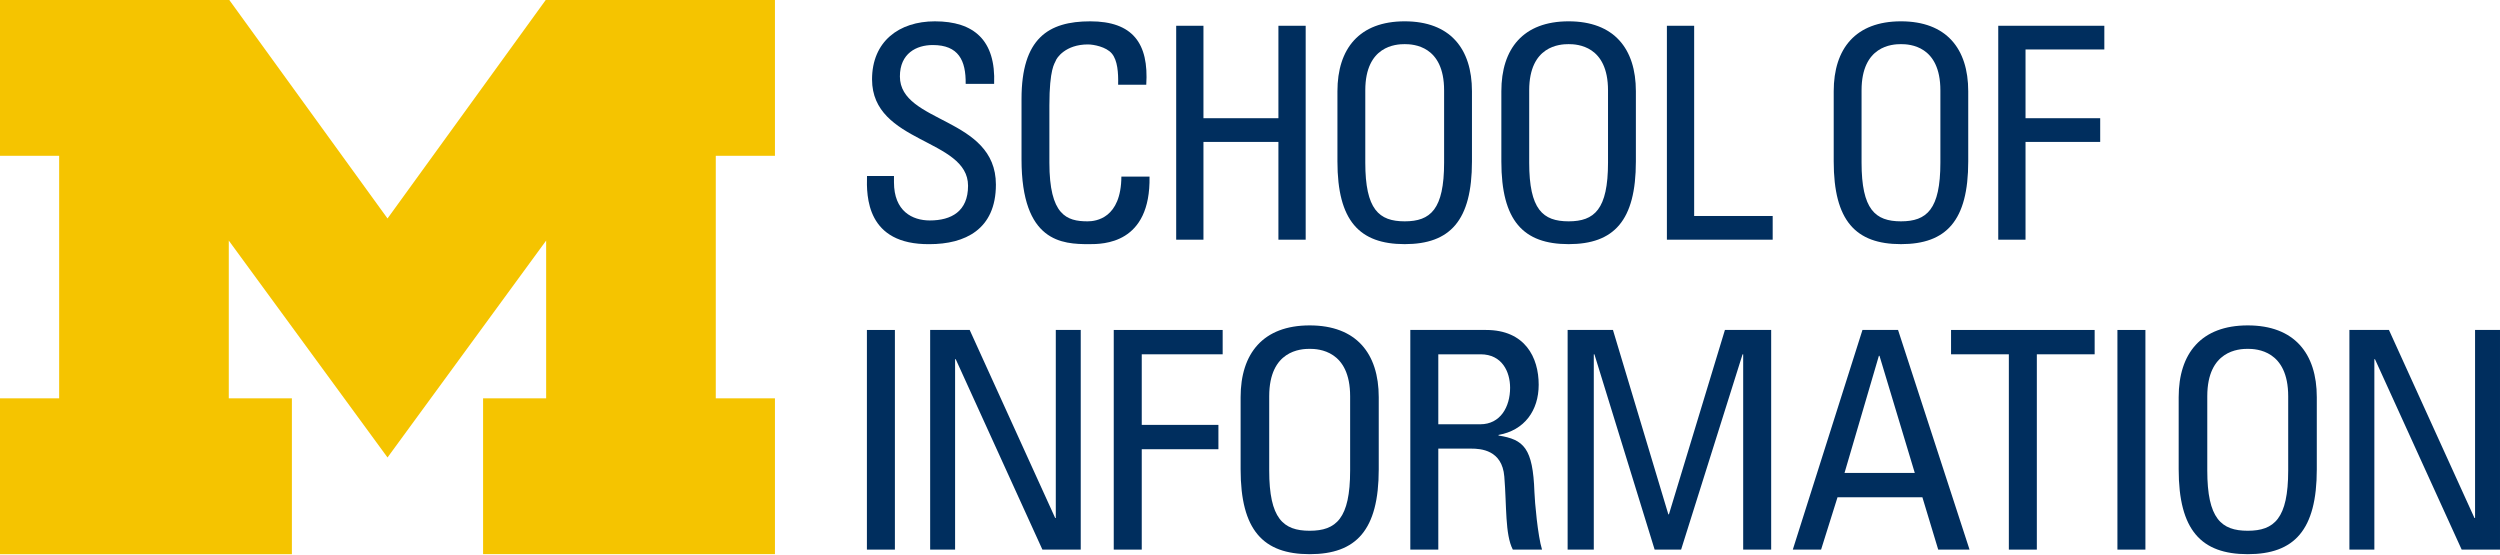
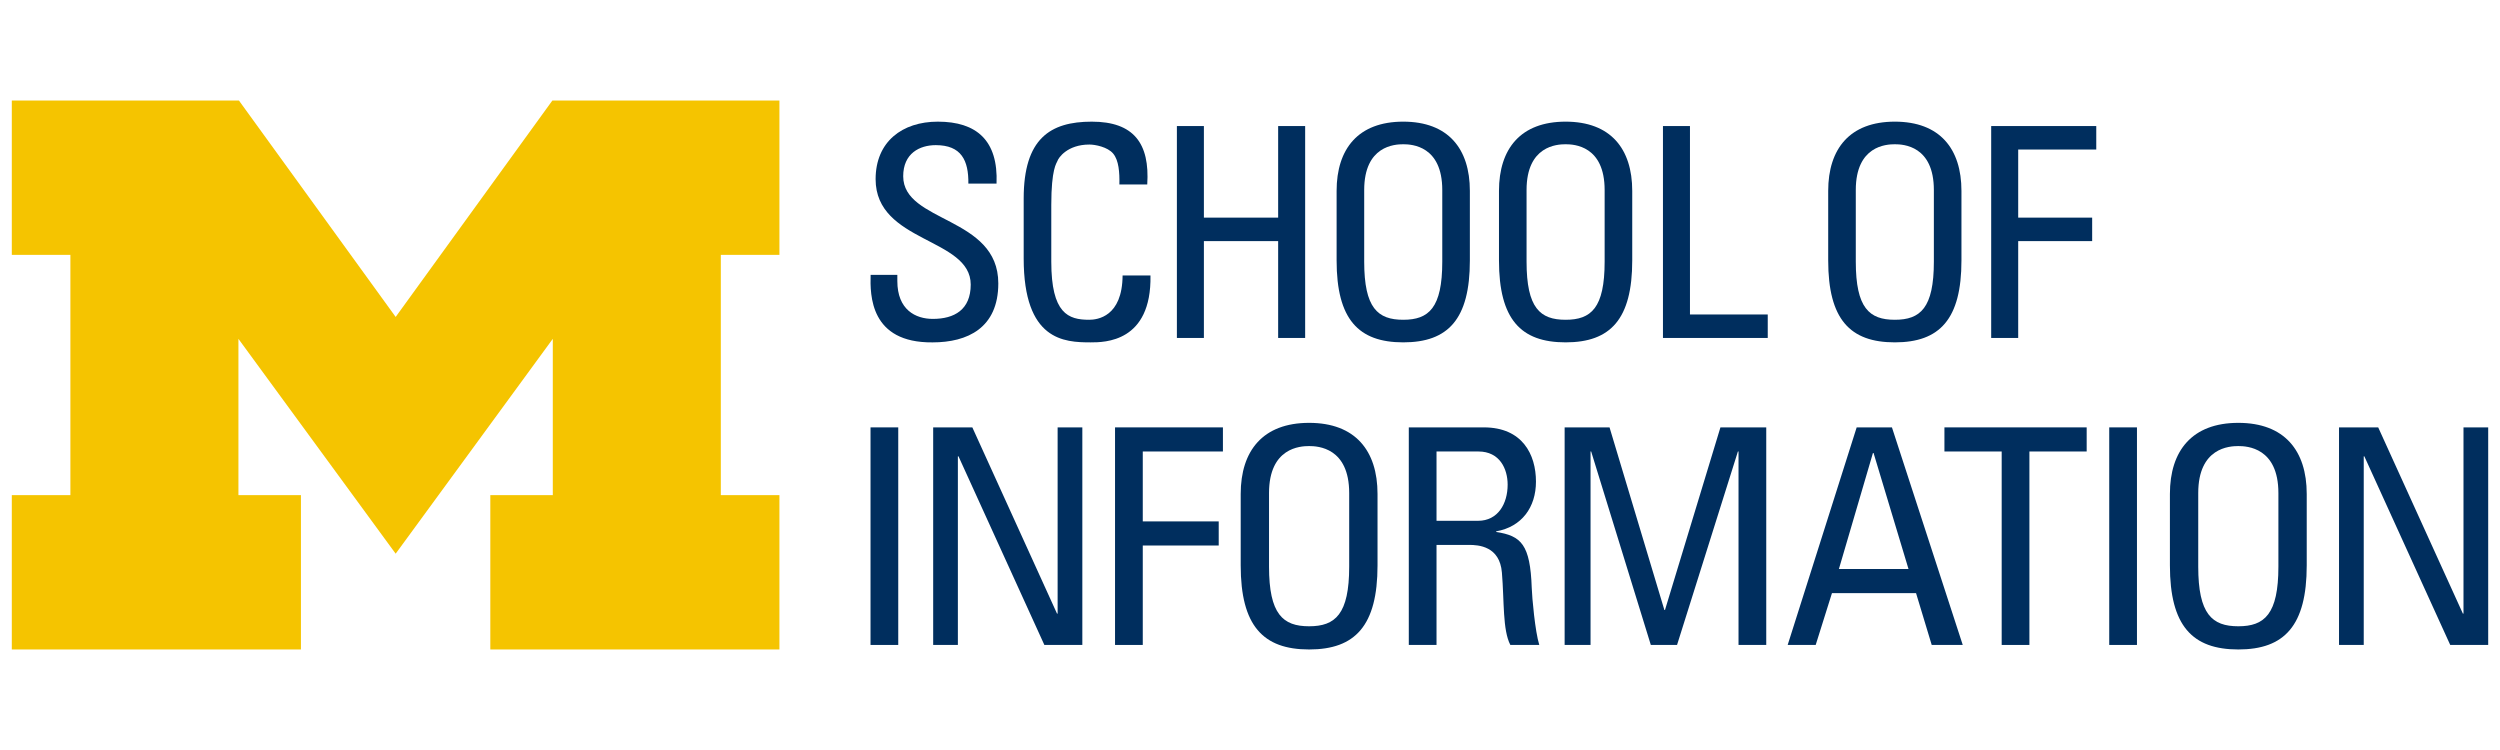
- <svg xmlns="http://www.w3.org/2000/svg" version="1.1" id="Layer_1" x="0px" y="0px" viewBox="0 0 922.242 204.433" enable-background="new 0 0 384.483 54.311" xml:space="preserve" width="922.242" height="204.433">
+ <svg xmlns="http://www.w3.org/2000/svg" version="1.1" id="Layer_1" x="0px" y="0px" viewBox="0 0 300 90" enable-background="new 0 0 384.483 54.311" xml:space="preserve" width="300" height="90">
  <defs id="defs12636" />
-   <g id="g12625" transform="matrix(2.19783,0,0,2.19783,146.5075,23.1407)">
-     <g id="g13151" transform="matrix(1.657831,0,0,1.657831,-51.86792,-23.80731)">
-       <path fill="#002e5e" d="m 81.587,25.828 v 0.63 c 0,2.94 1.86,3.871 3.63,3.871 2.19,0 3.87,-0.931 3.87,-3.511 0,-4.8 -9.72,-4.26 -9.72,-10.77 0,-3.84 2.73,-5.879 6.36,-5.879 3.96,0 6.18,1.92 6,6.33 h -2.88 c 0.03,-2.37 -0.72,-3.93 -3.33,-3.93 -1.65,0 -3.33,0.84 -3.33,3.18 0,4.77 9.72,4.08 9.72,10.95 0,4.56 -3.15,6.03 -6.72,6.03 -6.39,0.06 -6.39,-4.83 -6.33,-6.9 h 2.73 z" id="path12587" />
-       <path fill="#002e5e" d="m 104.282,16.588 c 0.03,-1.23 -0.06,-2.46 -0.63,-3.15 -0.57,-0.69 -1.86,-0.93 -2.43,-0.93 -2.28,0 -3.18,1.38 -3.27,1.68 -0.09,0.24 -0.63,0.78 -0.63,4.5 v 5.79 c 0,5.31 1.74,5.94 3.87,5.94 0.84,0 3.39,-0.301 3.419,-4.53 h 2.85 c 0.12,6.84 -4.71,6.84 -6.12,6.84 -2.7,0 -6.84,-0.181 -6.84,-8.58 v -6.12 c 0,-6.12 2.7,-7.859 6.959,-7.859 4.29,0 5.94,2.22 5.67,6.419 z" id="path12589" />
-       <path fill="#002e5e" d="M 110.16,32.277 V 10.618 h 2.76 v 9.36 h 7.59 v -9.36 h 2.76 v 21.659 h -2.76 v -9.899 h -7.59 v 9.899 z" id="path12591" />
-       <path fill="#002e5e" d="m 126.485,24.357 v -7.109 c 0,-4.32 2.22,-7.08 6.81,-7.08 4.59,0 6.81,2.76 6.81,7.08 v 7.109 c 0,6 -2.22,8.37 -6.81,8.37 -4.59,0 -6.81,-2.37 -6.81,-8.37 z m 10.8,0.121 v -7.319 c 0,-4.53 -3.12,-4.68 -3.99,-4.68 -0.87,0 -3.99,0.15 -3.99,4.68 v 7.319 c 0,4.739 1.38,5.94 3.99,5.94 2.61,0 3.99,-1.201 3.99,-5.94 z" id="path12593" />
-       <path fill="#002e5e" d="m 143.081,24.357 v -7.109 c 0,-4.32 2.22,-7.08 6.81,-7.08 4.59,0 6.81,2.76 6.81,7.08 v 7.109 c 0,6 -2.22,8.37 -6.81,8.37 -4.59,0.001 -6.81,-2.37 -6.81,-8.37 z m 10.799,0.121 v -7.319 c 0,-4.53 -3.12,-4.68 -3.99,-4.68 -0.87,0 -3.99,0.15 -3.99,4.68 v 7.319 c 0,4.739 1.38,5.94 3.99,5.94 2.61,0 3.99,-1.201 3.99,-5.94 z" id="path12595" />
-       <path fill="#002e5e" d="M 159.841,32.277 V 10.618 h 2.76 v 19.259 h 7.95 v 2.4 z" id="path12597" />
-       <path fill="#002e5e" d="m 176.73,24.357 v -7.109 c 0,-4.32 2.22,-7.08 6.81,-7.08 4.59,0 6.81,2.76 6.81,7.08 v 7.109 c 0,6 -2.22,8.37 -6.81,8.37 -4.59,0 -6.81,-2.37 -6.81,-8.37 z m 10.8,0.121 v -7.319 c 0,-4.53 -3.12,-4.68 -3.99,-4.68 -0.87,0 -3.99,0.15 -3.99,4.68 v 7.319 c 0,4.739 1.38,5.94 3.99,5.94 2.61,0 3.99,-1.201 3.99,-5.94 z" id="path12599" />
-       <path fill="#002e5e" d="M 193.389,32.277 V 10.618 h 10.74 v 2.4 h -7.979 v 6.96 h 7.56 v 2.4 h -7.56 v 9.899 z" id="path12601" />
+   <g id="g4654" transform="translate(1.416458,12.06355)">
+     <g id="g12625" transform="matrix(0.7081904,0,0,0.7081904,47.20803,7.456456)">
+       <g id="g13151" transform="matrix(1.657831,0,0,1.657831,-51.86792,-23.80731)">
+         <path fill="#002e5e" d="m 81.587,25.828 v 0.63 c 0,2.94 1.86,3.871 3.63,3.871 2.19,0 3.87,-0.931 3.87,-3.511 0,-4.8 -9.72,-4.26 -9.72,-10.77 0,-3.84 2.73,-5.879 6.36,-5.879 3.96,0 6.18,1.92 6,6.33 h -2.88 c 0.03,-2.37 -0.72,-3.93 -3.33,-3.93 -1.65,0 -3.33,0.84 -3.33,3.18 0,4.77 9.72,4.08 9.72,10.95 0,4.56 -3.15,6.03 -6.72,6.03 -6.39,0.06 -6.39,-4.83 -6.33,-6.9 h 2.73 z" id="path12587" />
+         <path fill="#002e5e" d="m 104.282,16.588 c 0.03,-1.23 -0.06,-2.46 -0.63,-3.15 -0.57,-0.69 -1.86,-0.93 -2.43,-0.93 -2.28,0 -3.18,1.38 -3.27,1.68 -0.09,0.24 -0.63,0.78 -0.63,4.5 v 5.79 c 0,5.31 1.74,5.94 3.87,5.94 0.84,0 3.39,-0.301 3.419,-4.53 h 2.85 c 0.12,6.84 -4.71,6.84 -6.12,6.84 -2.7,0 -6.84,-0.181 -6.84,-8.58 v -6.12 c 0,-6.12 2.7,-7.859 6.959,-7.859 4.29,0 5.94,2.22 5.67,6.419 z" id="path12589" />
+         <path fill="#002e5e" d="M 110.16,32.277 V 10.618 h 2.76 v 9.36 h 7.59 v -9.36 h 2.76 v 21.659 h -2.76 v -9.899 h -7.59 v 9.899 z" id="path12591" />
+         <path fill="#002e5e" d="m 126.485,24.357 v -7.109 c 0,-4.32 2.22,-7.08 6.81,-7.08 4.59,0 6.81,2.76 6.81,7.08 v 7.109 c 0,6 -2.22,8.37 -6.81,8.37 -4.59,0 -6.81,-2.37 -6.81,-8.37 z m 10.8,0.121 v -7.319 c 0,-4.53 -3.12,-4.68 -3.99,-4.68 -0.87,0 -3.99,0.15 -3.99,4.68 v 7.319 c 0,4.739 1.38,5.94 3.99,5.94 2.61,0 3.99,-1.201 3.99,-5.94 z" id="path12593" />
+         <path fill="#002e5e" d="m 143.081,24.357 v -7.109 c 0,-4.32 2.22,-7.08 6.81,-7.08 4.59,0 6.81,2.76 6.81,7.08 v 7.109 c 0,6 -2.22,8.37 -6.81,8.37 -4.59,0.001 -6.81,-2.37 -6.81,-8.37 z m 10.799,0.121 v -7.319 c 0,-4.53 -3.12,-4.68 -3.99,-4.68 -0.87,0 -3.99,0.15 -3.99,4.68 v 7.319 c 0,4.739 1.38,5.94 3.99,5.94 2.61,0 3.99,-1.201 3.99,-5.94 z" id="path12595" />
+         <path fill="#002e5e" d="M 159.841,32.277 V 10.618 h 2.76 v 19.259 h 7.95 v 2.4 z" id="path12597" />
+         <path fill="#002e5e" d="m 176.73,24.357 v -7.109 c 0,-4.32 2.22,-7.08 6.81,-7.08 4.59,0 6.81,2.76 6.81,7.08 v 7.109 c 0,6 -2.22,8.37 -6.81,8.37 -4.59,0 -6.81,-2.37 -6.81,-8.37 z m 10.8,0.121 v -7.319 c 0,-4.53 -3.12,-4.68 -3.99,-4.68 -0.87,0 -3.99,0.15 -3.99,4.68 v 7.319 c 0,4.739 1.38,5.94 3.99,5.94 2.61,0 3.99,-1.201 3.99,-5.94 z" id="path12599" />
+         <path fill="#002e5e" d="M 193.389,32.277 V 10.618 h 10.74 v 2.4 h -7.979 v 6.96 h 7.56 v 2.4 h -7.56 v 9.899 z" id="path12601" />
+       </g>
+       <g id="g13141" transform="matrix(1.702131,0,0,1.702131,-203.7091,-91.20742)">
+         <path fill="#002e5e" d="m 168.761,101.595 h -2.76 V 79.936 h 2.76 z" id="path12603" />
+         <path fill="#002e5e" d="m 187.087,79.936 v 21.659 h -3.78 l -8.549,-18.779 h -0.061 v 18.779 h -2.459 V 79.936 h 3.898 l 8.43,18.539 h 0.061 v -18.539 z" id="path12605" />
+         <path fill="#002e5e" d="M 190.342,101.595 V 79.936 h 10.74 v 2.4 h -7.979 v 6.96 h 7.56 v 2.4 h -7.56 v 9.899 z" id="path12607" />
+         <path fill="#002e5e" d="m 202.852,93.675 v -7.109 c 0,-4.32 2.221,-7.08 6.811,-7.08 4.59,0 6.81,2.76 6.81,7.08 v 7.109 c 0,6 -2.22,8.37 -6.81,8.37 -4.59,0 -6.811,-2.37 -6.811,-8.37 z m 10.8,0.121 v -7.319 c 0,-4.53 -3.121,-4.68 -3.99,-4.68 -0.87,0 -3.99,0.15 -3.99,4.68 v 7.319 c 0,4.739 1.38,5.94 3.99,5.94 2.609,0 3.99,-1.201 3.99,-5.94 z" id="path12609" />
+         <path fill="#002e5e" d="m 222.346,91.636 v 9.959 h -2.76 V 79.936 h 7.469 c 3.84,0 5.19,2.7 5.19,5.4 0,2.55 -1.409,4.5 -3.96,4.95 v 0.06 c 2.49,0.39 3.391,1.23 3.54,5.58 0.03,0.93 0.33,4.32 0.75,5.67 h -2.88 c -0.779,-1.5 -0.6,-4.32 -0.84,-7.2 -0.21,-2.64 -2.34,-2.76 -3.27,-2.76 z m 0,-2.4 h 4.14 c 1.979,0 2.94,-1.71 2.94,-3.6 0,-1.56 -0.78,-3.3 -2.91,-3.3 h -4.17 z" id="path12611" />
+         <path fill="#002e5e" d="m 237.678,101.595 h -2.579 V 79.936 h 4.47 l 5.46,18.179 h 0.06 l 5.52,-18.179 h 4.561 v 21.659 h -2.76 V 82.336 h -0.061 l -6.06,19.259 h -2.61 l -5.939,-19.259 h -0.061 v 19.259 z" id="path12613" />
+         <path fill="#002e5e" d="m 264.172,79.936 h 3.51 l 7.049,21.659 h -3.089 l -1.56,-5.16 h -8.37 l -1.62,5.16 h -2.789 z m 1.68,2.55 h -0.061 l -3.389,11.55 h 6.93 z" id="path12615" />
+         <path fill="#002e5e" d="m 287.068,79.936 v 2.4 h -5.701 v 19.259 h -2.76 V 82.336 h -5.699 v -2.4 z" id="path12617" />
+         <path fill="#002e5e" d="m 292.074,101.595 h -2.76 V 79.936 h 2.76 z" id="path12619" />
+         <path fill="#002e5e" d="m 295.354,93.675 v -7.109 c 0,-4.32 2.221,-7.08 6.811,-7.08 4.59,0 6.809,2.76 6.809,7.08 v 7.109 c 0,6 -2.219,8.37 -6.809,8.37 -4.59,0 -6.811,-2.37 -6.811,-8.37 z m 10.8,0.121 v -7.319 c 0,-4.53 -3.121,-4.68 -3.99,-4.68 -0.871,0 -3.99,0.15 -3.99,4.68 v 7.319 c 0,4.739 1.381,5.94 3.99,5.94 2.609,0 3.99,-1.201 3.99,-5.94 z" id="path12621" />
+         <path fill="#002e5e" d="m 327.039,79.936 v 21.659 h -3.779 l -8.551,-18.779 h -0.059 v 18.779 h -2.461 V 79.936 h 3.9 l 8.43,18.539 h 0.061 v -18.539 z" id="path12623" />
+       </g>
    </g>
-     <g id="g13141" transform="matrix(1.702131,0,0,1.702131,-203.7091,-91.20742)">
-       <path fill="#002e5e" d="m 168.761,101.595 h -2.76 V 79.936 h 2.76 z" id="path12603" />
-       <path fill="#002e5e" d="m 187.087,79.936 v 21.659 h -3.78 l -8.549,-18.779 h -0.061 v 18.779 h -2.459 V 79.936 h 3.898 l 8.43,18.539 h 0.061 v -18.539 z" id="path12605" />
-       <path fill="#002e5e" d="M 190.342,101.595 V 79.936 h 10.74 v 2.4 h -7.979 v 6.96 h 7.56 v 2.4 h -7.56 v 9.899 z" id="path12607" />
-       <path fill="#002e5e" d="m 202.852,93.675 v -7.109 c 0,-4.32 2.221,-7.08 6.811,-7.08 4.59,0 6.81,2.76 6.81,7.08 v 7.109 c 0,6 -2.22,8.37 -6.81,8.37 -4.59,0 -6.811,-2.37 -6.811,-8.37 z m 10.8,0.121 v -7.319 c 0,-4.53 -3.121,-4.68 -3.99,-4.68 -0.87,0 -3.99,0.15 -3.99,4.68 v 7.319 c 0,4.739 1.38,5.94 3.99,5.94 2.609,0 3.99,-1.201 3.99,-5.94 z" id="path12609" />
-       <path fill="#002e5e" d="m 222.346,91.636 v 9.959 h -2.76 V 79.936 h 7.469 c 3.84,0 5.19,2.7 5.19,5.4 0,2.55 -1.409,4.5 -3.96,4.95 v 0.06 c 2.49,0.39 3.391,1.23 3.54,5.58 0.03,0.93 0.33,4.32 0.75,5.67 h -2.88 c -0.779,-1.5 -0.6,-4.32 -0.84,-7.2 -0.21,-2.64 -2.34,-2.76 -3.27,-2.76 z m 0,-2.4 h 4.14 c 1.979,0 2.94,-1.71 2.94,-3.6 0,-1.56 -0.78,-3.3 -2.91,-3.3 h -4.17 z" id="path12611" />
-       <path fill="#002e5e" d="m 237.678,101.595 h -2.579 V 79.936 h 4.47 l 5.46,18.179 h 0.06 l 5.52,-18.179 h 4.561 v 21.659 h -2.76 V 82.336 h -0.061 l -6.06,19.259 h -2.61 l -5.939,-19.259 h -0.061 v 19.259 z" id="path12613" />
-       <path fill="#002e5e" d="m 264.172,79.936 h 3.51 l 7.049,21.659 h -3.089 l -1.56,-5.16 h -8.37 l -1.62,5.16 h -2.789 z m 1.68,2.55 h -0.061 l -3.389,11.55 h 6.93 z" id="path12615" />
-       <path fill="#002e5e" d="m 287.068,79.936 v 2.4 h -5.701 v 19.259 h -2.76 V 82.336 h -5.699 v -2.4 z" id="path12617" />
-       <path fill="#002e5e" d="m 292.074,101.595 h -2.76 V 79.936 h 2.76 z" id="path12619" />
-       <path fill="#002e5e" d="m 295.354,93.675 v -7.109 c 0,-4.32 2.221,-7.08 6.811,-7.08 4.59,0 6.809,2.76 6.809,7.08 v 7.109 c 0,6 -2.219,8.37 -6.809,8.37 -4.59,0 -6.811,-2.37 -6.811,-8.37 z m 10.8,0.121 v -7.319 c 0,-4.53 -3.121,-4.68 -3.99,-4.68 -0.871,0 -3.99,0.15 -3.99,4.68 v 7.319 c 0,4.739 1.381,5.94 3.99,5.94 2.609,0 3.99,-1.201 3.99,-5.94 z" id="path12621" />
-       <path fill="#002e5e" d="m 327.039,79.936 v 21.659 h -3.779 l -8.551,-18.779 h -0.059 v 18.779 h -2.461 V 79.936 h 3.9 l 8.43,18.539 h 0.061 v -18.539 z" id="path12623" />
-     </g>
+     <path fill="#f5c400" d="M 46.063,54.379 27.195,28.598 v 18.753 h 7.501 V 65.873 H 0 V 47.351 H 7.031 V 18.518 H 0 V 0 H 27.256 L 46.063,25.969 64.867,0 h 27.248 v 18.518 h -7.033 v 28.832 h 7.033 V 65.871 H 57.422 V 47.349 h 7.497 V 28.596 Z" id="path12629" style="stroke-width:1.901" />
  </g>
-   <path fill="#f5c400" d="M 142.953,168.761 84.398,88.752 v 58.2 h 23.278 v 57.481 H 0 V 146.952 H 21.821 V 57.469 H 0 V 0 H 84.587 L 142.953,80.593 201.312,0 h 84.563 V 57.469 H 264.049 v 89.477 h 21.827 v 57.481 H 178.206 V 146.946 h 23.266 V 88.746 Z" id="path12629" style="stroke-width:5.899" />
</svg>
